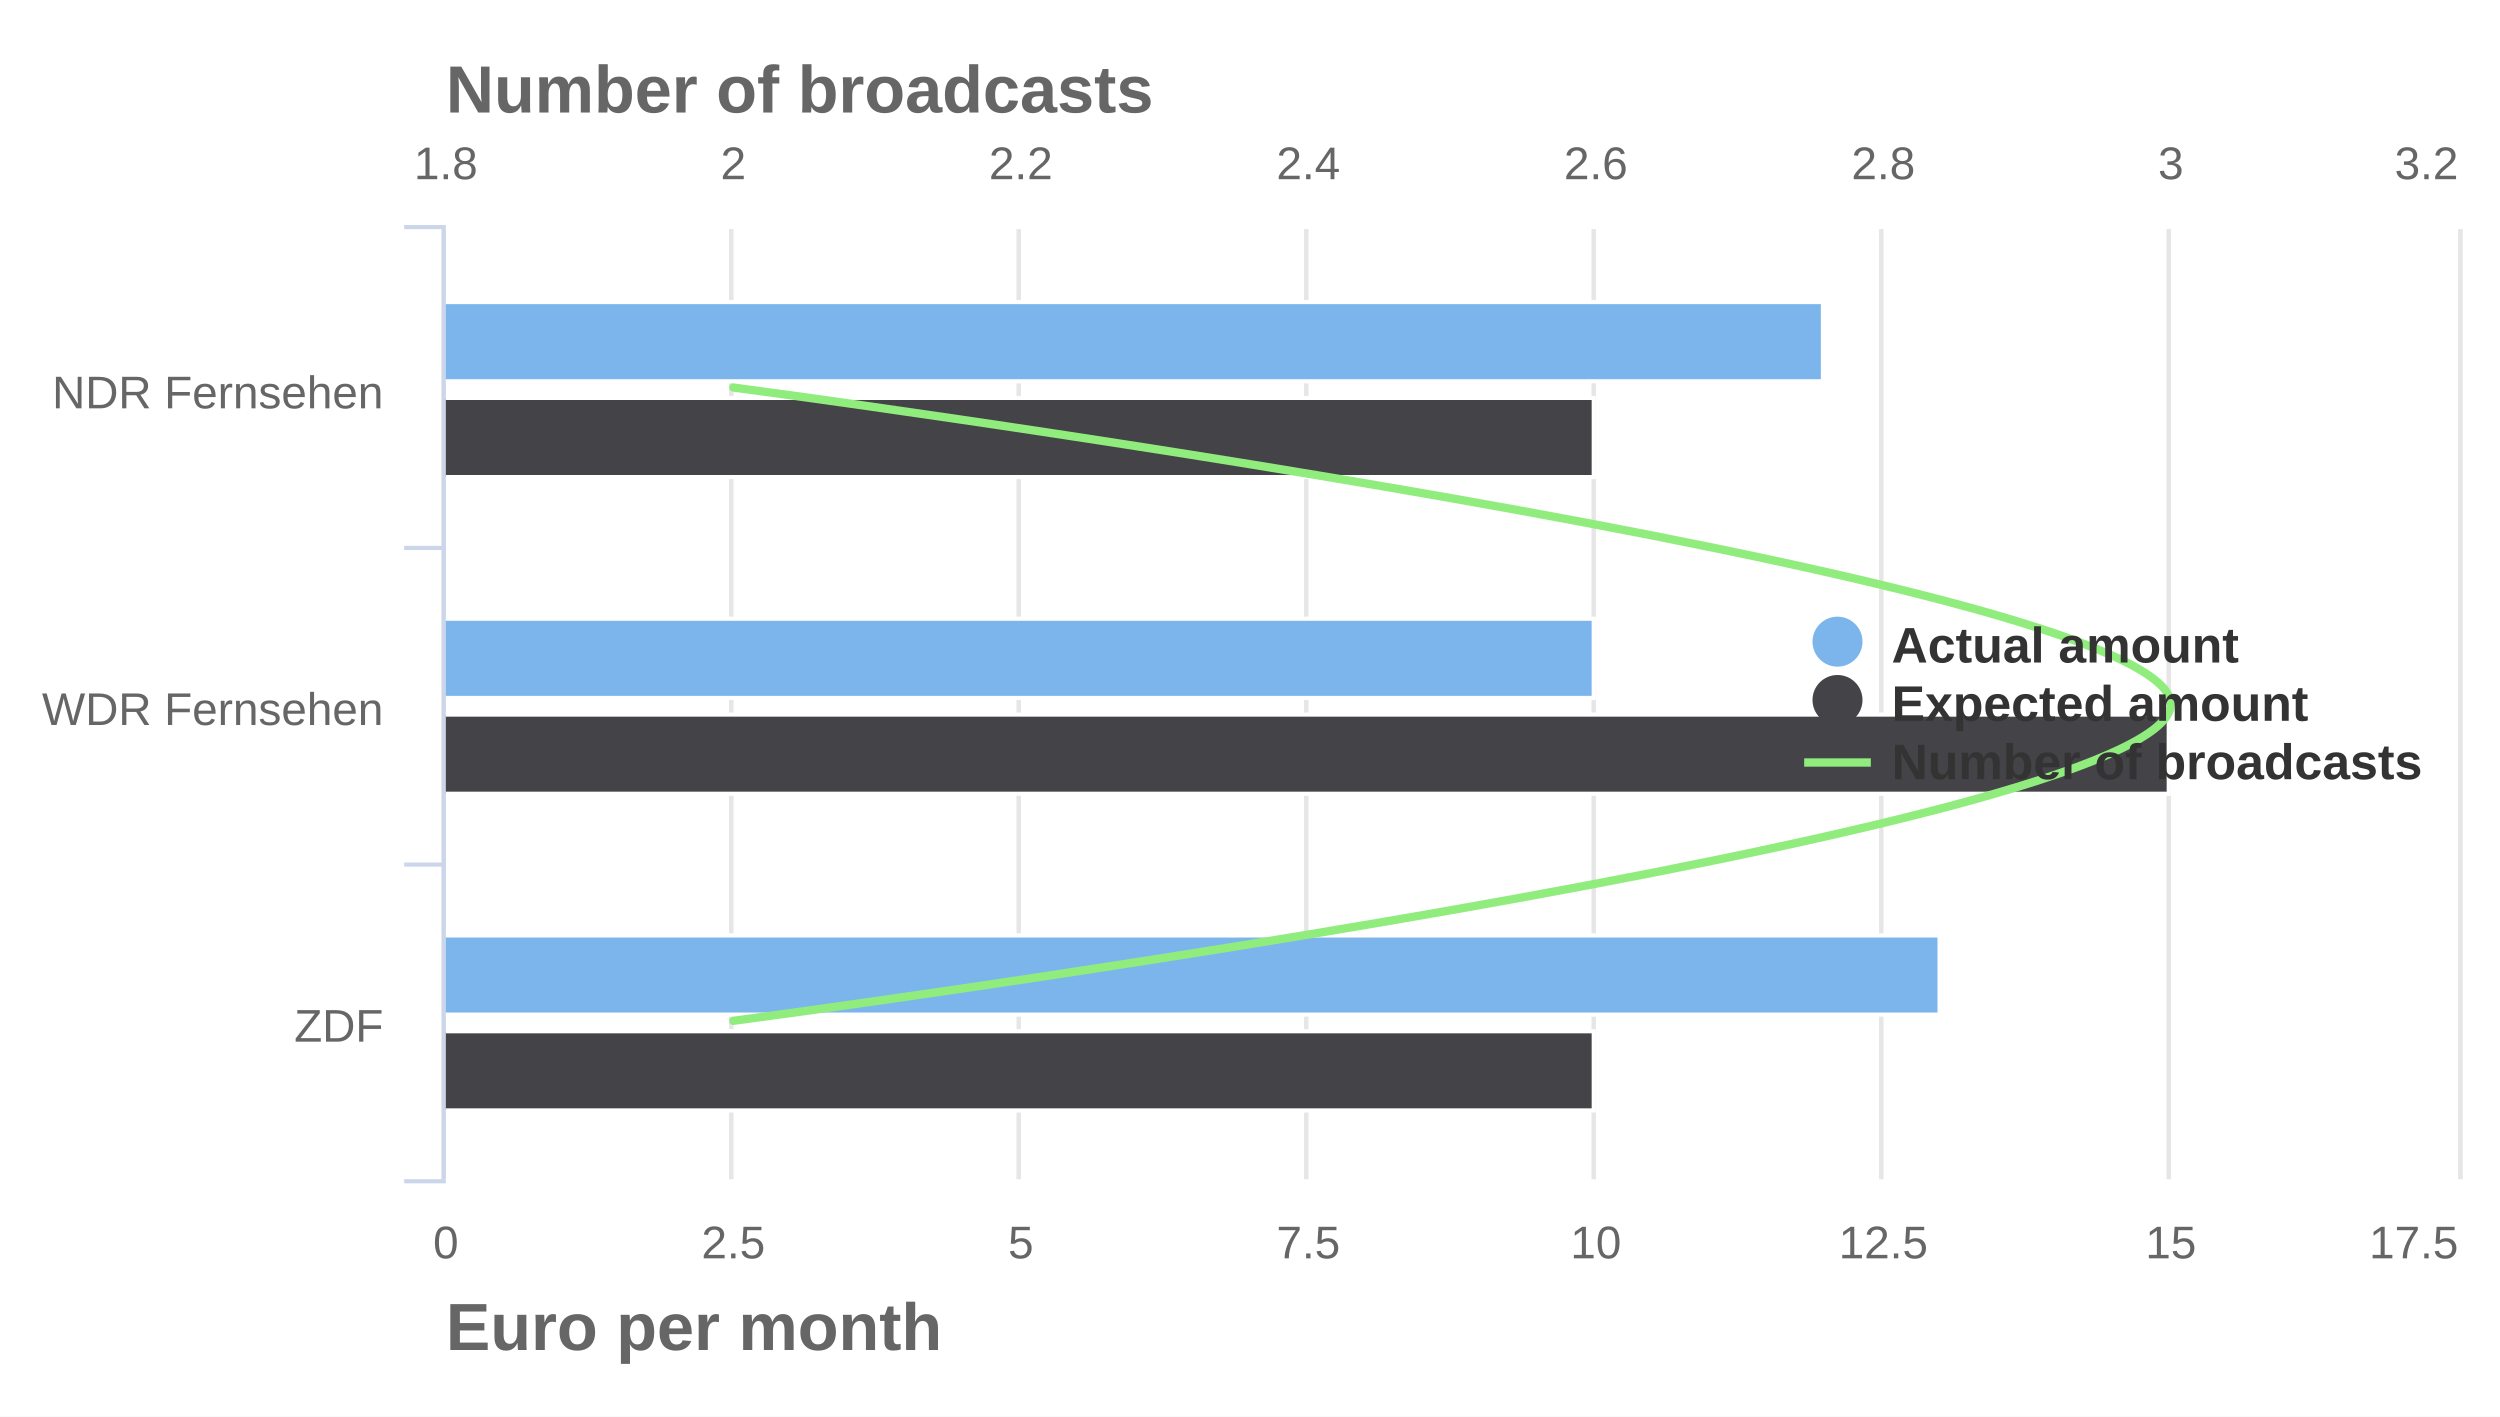
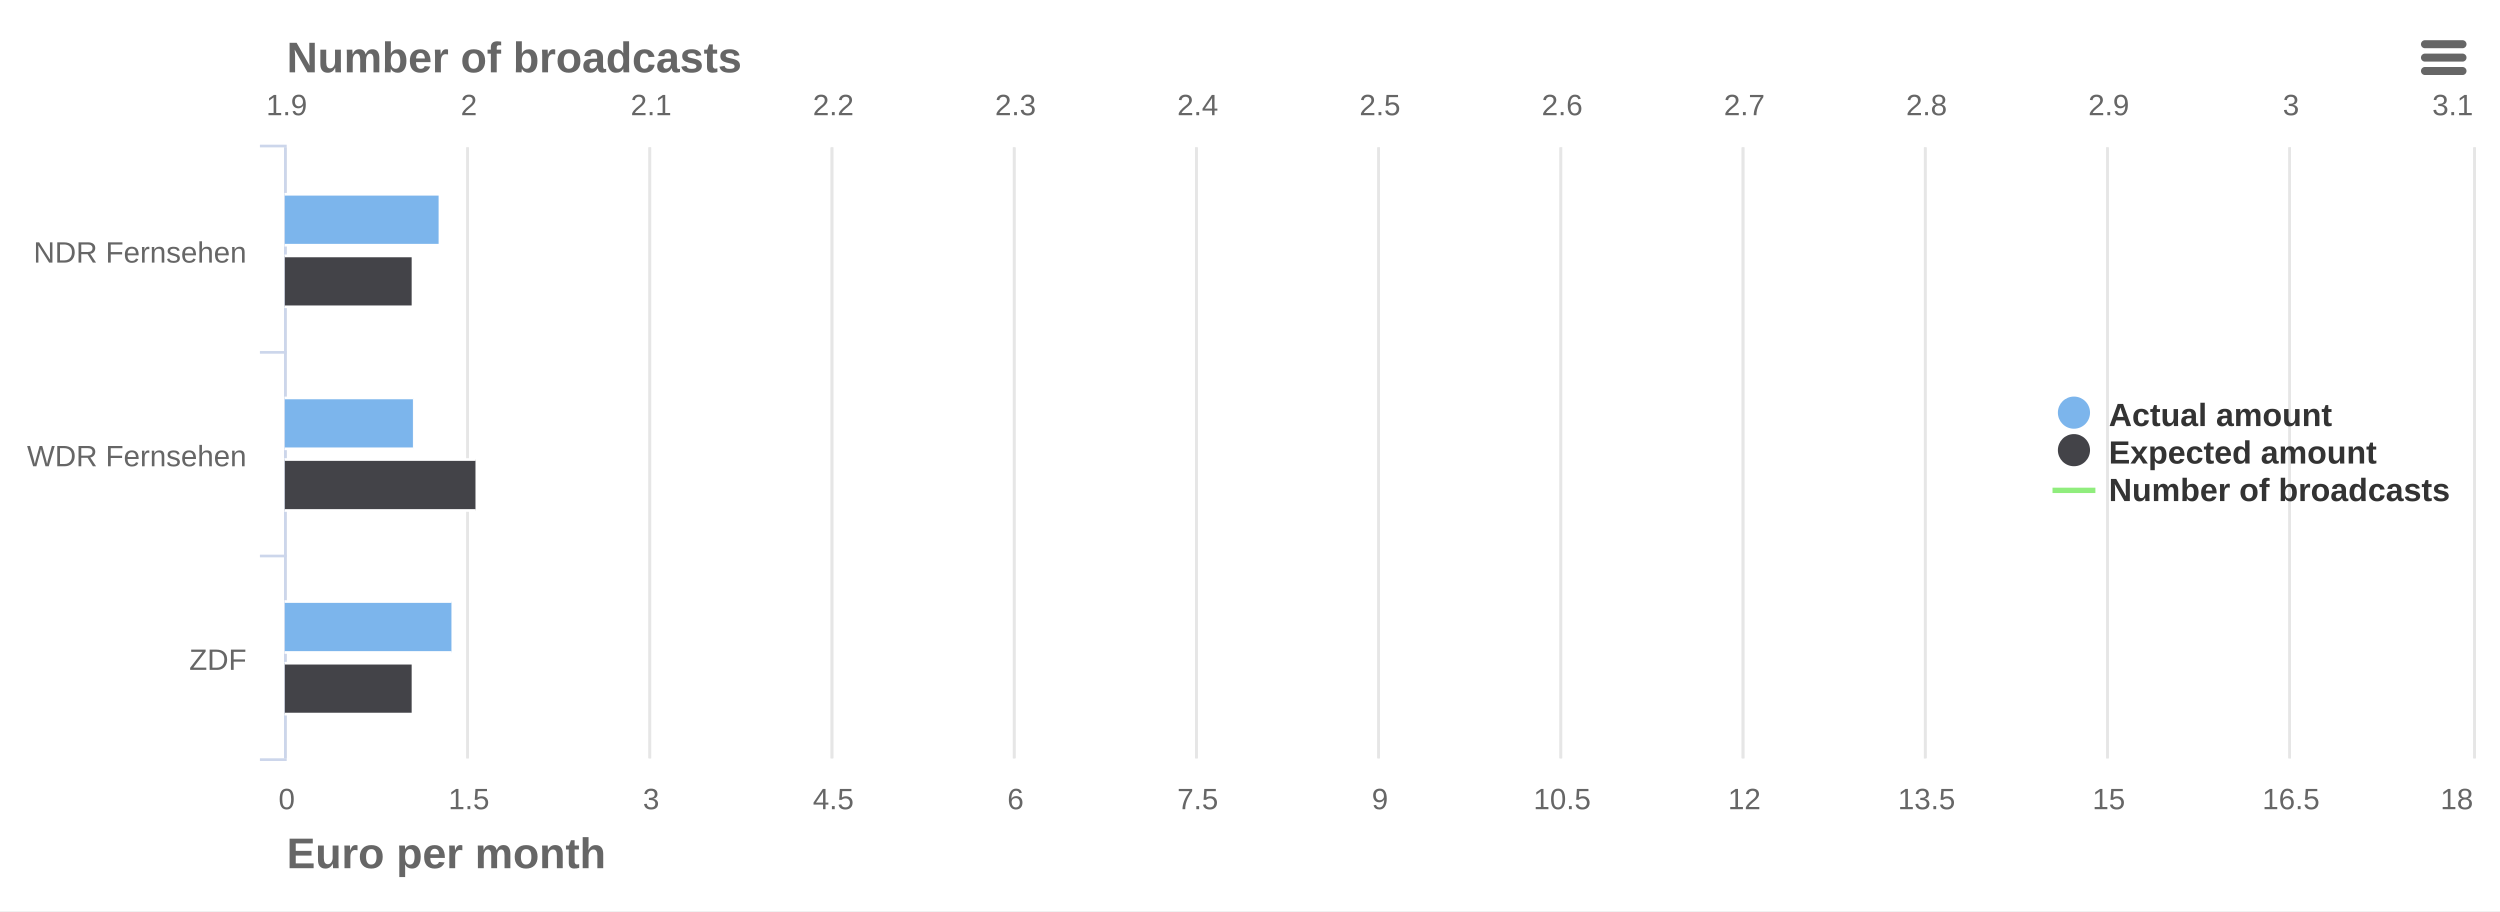
- <svg xmlns="http://www.w3.org/2000/svg" version="1.1" class="highcharts-root" style="font-family:&quot;lucida grande&quot;, &quot;lucida sans unicode&quot;, arial, helvetica, sans-serif;font-size:12px;" width="600" height="340" viewBox="0 0 600 340">
+ <svg xmlns="http://www.w3.org/2000/svg" version="1.1" class="highcharts-root" style="font-family:&quot;Lucida Grande&quot;, &quot;Lucida Sans Unicode&quot;, Arial, Helvetica, sans-serif;font-size:12px;" width="933" height="340" viewBox="0 0 933 340">
  <defs>
-     <clipPath id="highcharts-iwouk8w-16">
-       <rect x="0" y="0" width="228" height="483" fill="none" />
+     <clipPath id="highcharts-ckzm0bd-3">
+       <rect x="0" y="0" width="228" height="816" fill="none" />
+     </clipPath>
+     <clipPath id="highcharts-ckzm0bd-4">
+       <rect x="294.863" y="-107" width="121.408" height="933" fill="none" />
+     </clipPath>
+     <clipPath id="highcharts-ckzm0bd-5">
+       <rect x="205.592" y="0" width="22.408" height="816" fill="none" />
    </clipPath>
  </defs>
-   <rect fill="#ffffff" class="highcharts-background" x="0" y="0" width="600" height="340" rx="0" ry="0" />
-   <rect fill="none" class="highcharts-plot-background" x="107" y="55" width="483" height="228" />
+   <rect fill="#ffffff" class="highcharts-background" x="0" y="0" width="933" height="340" rx="0" ry="0" />
+   <rect fill="none" class="highcharts-plot-background" x="107" y="55" width="816" height="228" />
  <g class="highcharts-grid highcharts-xaxis-grid ">
-     <path fill="none" class="highcharts-grid-line" d="M 107 131.5 L 590 131.5" opacity="1" />
-     <path fill="none" class="highcharts-grid-line" d="M 107 207.5 L 590 207.5" opacity="1" />
-     <path fill="none" class="highcharts-grid-line" d="M 107 283.5 L 590 283.5" opacity="1" />
-     <path fill="none" class="highcharts-grid-line" d="M 107 55.5 L 590 55.5" opacity="1" />
+     <path fill="none" class="highcharts-grid-line" d="M 107 131.5 L 923 131.5" opacity="1" />
+     <path fill="none" class="highcharts-grid-line" d="M 107 207.5 L 923 207.5" opacity="1" />
+     <path fill="none" class="highcharts-grid-line" d="M 107 283.5 L 923 283.5" opacity="1" />
+     <path fill="none" class="highcharts-grid-line" d="M 107 55.5 L 923 55.5" opacity="1" />
  </g>
  <g class="highcharts-grid highcharts-yaxis-grid ">
    <path fill="none" stroke="#e6e6e6" stroke-width="1" class="highcharts-grid-line" d="M 106.5 55 L 106.5 283" opacity="1" />
-     <path fill="none" stroke="#e6e6e6" stroke-width="1" class="highcharts-grid-line" d="M 175.5 55 L 175.5 283" opacity="1" />
-     <path fill="none" stroke="#e6e6e6" stroke-width="1" class="highcharts-grid-line" d="M 244.5 55 L 244.5 283" opacity="1" />
-     <path fill="none" stroke="#e6e6e6" stroke-width="1" class="highcharts-grid-line" d="M 313.5 55 L 313.5 283" opacity="1" />
-     <path fill="none" stroke="#e6e6e6" stroke-width="1" class="highcharts-grid-line" d="M 382.5 55 L 382.5 283" opacity="1" />
-     <path fill="none" stroke="#e6e6e6" stroke-width="1" class="highcharts-grid-line" d="M 451.5 55 L 451.5 283" opacity="1" />
-     <path fill="none" stroke="#e6e6e6" stroke-width="1" class="highcharts-grid-line" d="M 520.5 55 L 520.5 283" opacity="1" />
-     <path fill="none" stroke="#e6e6e6" stroke-width="1" class="highcharts-grid-line" d="M 590.5 55 L 590.5 283" opacity="1" />
+     <path fill="none" stroke="#e6e6e6" stroke-width="1" class="highcharts-grid-line" d="M 174.5 55 L 174.5 283" opacity="1" />
+     <path fill="none" stroke="#e6e6e6" stroke-width="1" class="highcharts-grid-line" d="M 242.5 55 L 242.5 283" opacity="1" />
+     <path fill="none" stroke="#e6e6e6" stroke-width="1" class="highcharts-grid-line" d="M 310.5 55 L 310.5 283" opacity="1" />
+     <path fill="none" stroke="#e6e6e6" stroke-width="1" class="highcharts-grid-line" d="M 378.5 55 L 378.5 283" opacity="1" />
+     <path fill="none" stroke="#e6e6e6" stroke-width="1" class="highcharts-grid-line" d="M 446.5 55 L 446.5 283" opacity="1" />
+     <path fill="none" stroke="#e6e6e6" stroke-width="1" class="highcharts-grid-line" d="M 514.5 55 L 514.5 283" opacity="1" />
+     <path fill="none" stroke="#e6e6e6" stroke-width="1" class="highcharts-grid-line" d="M 582.5 55 L 582.5 283" opacity="1" />
+     <path fill="none" stroke="#e6e6e6" stroke-width="1" class="highcharts-grid-line" d="M 650.5 55 L 650.5 283" opacity="1" />
+     <path fill="none" stroke="#e6e6e6" stroke-width="1" class="highcharts-grid-line" d="M 718.5 55 L 718.5 283" opacity="1" />
+     <path fill="none" stroke="#e6e6e6" stroke-width="1" class="highcharts-grid-line" d="M 786.5 55 L 786.5 283" opacity="1" />
+     <path fill="none" stroke="#e6e6e6" stroke-width="1" class="highcharts-grid-line" d="M 854.5 55 L 854.5 283" opacity="1" />
+     <path fill="none" stroke="#e6e6e6" stroke-width="1" class="highcharts-grid-line" d="M 923.5 55 L 923.5 283" opacity="1" />
  </g>
  <g class="highcharts-grid highcharts-yaxis-grid ">
    <path fill="none" stroke="#e6e6e6" stroke-width="1" class="highcharts-grid-line" d="M 106.5 55 L 106.5 283" opacity="1" />
-     <path fill="none" stroke="#e6e6e6" stroke-width="1" class="highcharts-grid-line" d="M 175.5 55 L 175.5 283" opacity="1" />
-     <path fill="none" stroke="#e6e6e6" stroke-width="1" class="highcharts-grid-line" d="M 244.5 55 L 244.5 283" opacity="1" />
-     <path fill="none" stroke="#e6e6e6" stroke-width="1" class="highcharts-grid-line" d="M 313.5 55 L 313.5 283" opacity="1" />
-     <path fill="none" stroke="#e6e6e6" stroke-width="1" class="highcharts-grid-line" d="M 382.5 55 L 382.5 283" opacity="1" />
-     <path fill="none" stroke="#e6e6e6" stroke-width="1" class="highcharts-grid-line" d="M 451.5 55 L 451.5 283" opacity="1" />
-     <path fill="none" stroke="#e6e6e6" stroke-width="1" class="highcharts-grid-line" d="M 520.5 55 L 520.5 283" opacity="1" />
-     <path fill="none" stroke="#e6e6e6" stroke-width="1" class="highcharts-grid-line" d="M 590.5 55 L 590.5 283" opacity="1" />
-   </g>
-   <rect fill="none" class="highcharts-plot-border" x="107" y="55" width="483" height="228" />
+     <path fill="none" stroke="#e6e6e6" stroke-width="1" class="highcharts-grid-line" d="M 174.5 55 L 174.5 283" opacity="1" />
+     <path fill="none" stroke="#e6e6e6" stroke-width="1" class="highcharts-grid-line" d="M 242.5 55 L 242.5 283" opacity="1" />
+     <path fill="none" stroke="#e6e6e6" stroke-width="1" class="highcharts-grid-line" d="M 310.5 55 L 310.5 283" opacity="1" />
+     <path fill="none" stroke="#e6e6e6" stroke-width="1" class="highcharts-grid-line" d="M 378.5 55 L 378.5 283" opacity="1" />
+     <path fill="none" stroke="#e6e6e6" stroke-width="1" class="highcharts-grid-line" d="M 446.5 55 L 446.5 283" opacity="1" />
+     <path fill="none" stroke="#e6e6e6" stroke-width="1" class="highcharts-grid-line" d="M 514.5 55 L 514.5 283" opacity="1" />
+     <path fill="none" stroke="#e6e6e6" stroke-width="1" class="highcharts-grid-line" d="M 582.5 55 L 582.5 283" opacity="1" />
+     <path fill="none" stroke="#e6e6e6" stroke-width="1" class="highcharts-grid-line" d="M 650.5 55 L 650.5 283" opacity="1" />
+     <path fill="none" stroke="#e6e6e6" stroke-width="1" class="highcharts-grid-line" d="M 718.5 55 L 718.5 283" opacity="1" />
+     <path fill="none" stroke="#e6e6e6" stroke-width="1" class="highcharts-grid-line" d="M 786.5 55 L 786.5 283" opacity="1" />
+     <path fill="none" stroke="#e6e6e6" stroke-width="1" class="highcharts-grid-line" d="M 854.5 55 L 854.5 283" opacity="1" />
+     <path fill="none" stroke="#e6e6e6" stroke-width="1" class="highcharts-grid-line" d="M 923.5 55 L 923.5 283" opacity="1" />
+   </g>
+   <rect fill="none" class="highcharts-plot-border" x="107" y="55" width="816" height="228" />
  <g class="highcharts-axis highcharts-xaxis ">
    <path fill="none" class="highcharts-tick" stroke="#ccd6eb" stroke-width="1" d="M 107 131.5 L 97 131.5" opacity="1" />
    <path fill="none" class="highcharts-tick" stroke="#ccd6eb" stroke-width="1" d="M 107 207.5 L 97 207.5" opacity="1" />
    <path fill="none" class="highcharts-tick" stroke="#ccd6eb" stroke-width="1" d="M 107 283.5 L 97 283.5" opacity="1" />
    <path fill="none" class="highcharts-tick" stroke="#ccd6eb" stroke-width="1" d="M 107 54.5 L 97 54.5" opacity="1" />
    <path fill="none" class="highcharts-axis-line" stroke="#ccd6eb" stroke-width="1" d="M 106.5 55 L 106.5 283" />
  </g>
  <g class="highcharts-axis highcharts-yaxis ">
    <text x="107" text-anchor="start" transform="translate(0,0)" class="highcharts-axis-title" style="color:#666666;font-weight:bold;font-size:16px;fill:#666666;" y="324">
      <tspan>Euro per month</tspan>
    </text>
-     <path fill="none" class="highcharts-axis-line" d="M 107 283 L 590 283" />
+     <path fill="none" class="highcharts-axis-line" d="M 107 283 L 923 283" />
  </g>
  <g class="highcharts-axis highcharts-yaxis ">
    <text x="107" text-anchor="start" transform="translate(0,0)" class="highcharts-axis-title" style="color:#666666;font-weight:bold;font-size:16px;fill:#666666;" y="27">
      <tspan>Number of broadcasts</tspan>
    </text>
-     <path fill="none" class="highcharts-axis-line" d="M 107 55 L 590 55" />
+     <path fill="none" class="highcharts-axis-line" d="M 107 55 L 923 55" />
  </g>
  <g class="highcharts-series-group">
-     <g class="highcharts-series highcharts-series-0 highcharts-column-series highcharts-color-0 " transform="translate(590,283) rotate(90) scale(-1,1) scale(1 1)" clip-path="url(#highcharts-iwouk8w-16)">
-       <rect x="191.5" y="152.5" width="19" height="331" fill="#7cb5ec" stroke="#ffffff" stroke-width="1" class="highcharts-point highcharts-color-0" />
-       <rect x="115.5" y="207.5" width="19" height="276" fill="#7cb5ec" stroke="#ffffff" stroke-width="1" class="highcharts-point highcharts-color-0" />
-       <rect x="39.5" y="124.5" width="19" height="359" fill="#7cb5ec" stroke="#ffffff" stroke-width="1" class="highcharts-point highcharts-color-0" />
-     </g>
-     <g class="highcharts-markers highcharts-series-0 highcharts-column-series highcharts-color-0 " transform="translate(590,283) rotate(90) scale(-1,1) scale(1 1)" clip-path="none" />
-     <g class="highcharts-series highcharts-series-1 highcharts-column-series highcharts-color-1 " transform="translate(590,283) rotate(90) scale(-1,1) scale(1 1)" clip-path="url(#highcharts-iwouk8w-16)">
-       <rect x="168.5" y="207.5" width="19" height="276" fill="#434348" stroke="#ffffff" stroke-width="1" class="highcharts-point highcharts-color-1" />
-       <rect x="92.5" y="69.5" width="19" height="414" fill="#434348" stroke="#ffffff" stroke-width="1" class="highcharts-point highcharts-color-1" />
-       <rect x="16.5" y="207.5" width="19" height="276" fill="#434348" stroke="#ffffff" stroke-width="1" class="highcharts-point highcharts-color-1" />
-     </g>
-     <g class="highcharts-markers highcharts-series-1 highcharts-column-series highcharts-color-1 " transform="translate(590,283) rotate(90) scale(-1,1) scale(1 1)" clip-path="none" />
-     <g class="highcharts-series highcharts-series-2 highcharts-spline-series highcharts-color-2 " transform="translate(590,283) rotate(90) scale(-1,1) scale(1 1)" clip-path="url(#highcharts-iwouk8w-16)">
-       <path fill="none" d="M 190 414 C 190 414 144.4 69 114 69 C 83.6 69 38 414 38 414" class="highcharts-graph" stroke="#90ed7d" stroke-width="2" stroke-linejoin="round" stroke-linecap="round" />
-     </g>
-     <g class="highcharts-markers highcharts-series-2 highcharts-spline-series highcharts-color-2 " transform="translate(590,283) rotate(90) scale(-1,1) scale(1 1)" clip-path="none" />
-   </g>
-   <g class="highcharts-legend" transform="translate(425,141)">
+     <g class="highcharts-series highcharts-series-0 highcharts-column-series highcharts-color-0 highcharts-tracker" transform="translate(192.6168,283) rotate(90) scale(-1,1) scale(1 0.1058176)" clip-path="url(#highcharts-ckzm0bd-3)">
+       <rect x="191.5" y="272.5" width="19" height="544" fill="#7cb5ec" stroke="#ffffff" stroke-width="1" class="highcharts-point highcharts-color-0" />
+       <rect x="115.5" y="363.5" width="19" height="453" fill="#7cb5ec" stroke="#ffffff" stroke-width="1" class="highcharts-point highcharts-color-0" />
+       <rect x="39.5" y="227.5" width="19" height="589" fill="#7cb5ec" stroke="#ffffff" stroke-width="1" class="highcharts-point highcharts-color-0" />
+     </g>
+     <g class="highcharts-markers highcharts-series-0 highcharts-column-series highcharts-color-0 " transform="translate(923,283) rotate(90) scale(-1,1) scale(1 1)" />
+     <g class="highcharts-series highcharts-series-1 highcharts-column-series highcharts-color-1 highcharts-tracker" transform="translate(191.8327,283) rotate(90) scale(-1,1) scale(1 0.1048577)" clip-path="url(#highcharts-ckzm0bd-3)">
+       <rect x="168.5" y="363.5" width="19" height="453" fill="#434348" stroke="#ffffff" stroke-width="1" class="highcharts-point highcharts-color-1" />
+       <rect x="92.5" y="136.5" width="19" height="680" fill="#434348" stroke="#ffffff" stroke-width="1" class="highcharts-point highcharts-color-1" />
+       <rect x="16.5" y="363.5" width="19" height="453" fill="#434348" stroke="#ffffff" stroke-width="1" class="highcharts-point highcharts-color-1" />
+     </g>
+     <g class="highcharts-markers highcharts-series-1 highcharts-column-series highcharts-color-1 " transform="translate(923,283) rotate(90) scale(-1,1) scale(1 1)" />
+     <g class="highcharts-series highcharts-series-2 highcharts-spline-series highcharts-color-2 " transform="translate(923,283) rotate(90) scale(-1,1) scale(1 1)" clip-path="url(#highcharts-ckzm0bd-5)">
+       <path fill="none" d="M 190 748 C 190 748 144.4 68 114 68 C 83.6 68 38 748 38 748" class="highcharts-graph" stroke="#90ed7d" stroke-width="2" stroke-linejoin="round" stroke-linecap="round" />
+       <path fill="none" d="M 180 748 L 190 748 C 190 748 144.4 68 114 68 C 83.6 68 38 748 38 748 L 48 748" stroke-linejoin="round" visibility="visible" stroke="rgba(192,192,192,0)" stroke-width="22" class="highcharts-tracker" />
+     </g>
+     <g class="highcharts-markers highcharts-series-2 highcharts-spline-series highcharts-color-2 highcharts-tracker" transform="translate(923,283) rotate(90) scale(-1,1) scale(1 1)" clip-path="url(#highcharts-ckzm0bd-4)" />
+   </g>
+   <g class="highcharts-button highcharts-contextbutton" style="cursor:pointer;" stroke-linecap="round" transform="translate(899,10)">
+     <rect fill="#ffffff" class=" highcharts-button-box" x="0.5" y="0.5" width="24" height="22" rx="2" ry="2" stroke="none" stroke-width="1" />
+     <path fill="#666666" d="M 6 6.5 L 20 6.5 M 6 11.5 L 20 11.5 M 6 16.5 L 20 16.5" class="highcharts-button-symbol" stroke="#666666" stroke-width="3" />
+     <text x="0" style="font-weight:normal;color:#333333;fill:#333333;" y="12" />
+   </g>
+   <g class="highcharts-legend" transform="translate(758,141)">
    <rect fill="none" class="highcharts-legend-box" rx="0" ry="0" x="0" y="0" width="164" height="53" visibility="visible" />
    <g>
      <g>
        <g class="highcharts-legend-item highcharts-column-series highcharts-color-0 highcharts-series-0" transform="translate(8,3)">
          <text x="21" style="color:#333333;font-size:12px;font-weight:bold;cursor:pointer;fill:#333333;" text-anchor="start" y="15">
            <tspan>Actual amount</tspan>
          </text>
          <rect x="2" y="4" width="12" height="12" fill="#7cb5ec" rx="6" ry="6" class="highcharts-point" />
        </g>
        <g class="highcharts-legend-item highcharts-column-series highcharts-color-1 highcharts-series-1" transform="translate(8,17)">
          <text x="21" y="15" style="color:#333333;font-size:12px;font-weight:bold;cursor:pointer;fill:#333333;" text-anchor="start">
            <tspan>Expected amount</tspan>
          </text>
          <rect x="2" y="4" width="12" height="12" fill="#434348" rx="6" ry="6" class="highcharts-point" />
        </g>
        <g class="highcharts-legend-item highcharts-spline-series highcharts-color-2 highcharts-series-2" transform="translate(8,31)">
          <path fill="none" d="M 0 11 L 16 11" class="highcharts-graph" stroke="#90ed7d" stroke-width="2" />
          <text x="21" y="15" style="color:#333333;font-size:12px;font-weight:bold;cursor:pointer;fill:#333333;" text-anchor="start">
            <tspan>Number of broadcasts</tspan>
          </text>
        </g>
      </g>
    </g>
  </g>
  <g class="highcharts-axis-labels highcharts-xaxis-labels ">
    <text x="92" style="color:#666666;cursor:default;font-size:11px;fill:#666666;" text-anchor="end" transform="translate(0,0)" y="98" opacity="1">
      <tspan>NDR Fernsehen</tspan>
    </text>
    <text x="92" style="color:#666666;cursor:default;font-size:11px;fill:#666666;" text-anchor="end" transform="translate(0,0)" y="174" opacity="1">
      <tspan>WDR Fernsehen</tspan>
    </text>
    <text x="92" style="color:#666666;cursor:default;font-size:11px;fill:#666666;" text-anchor="end" transform="translate(0,0)" y="250" opacity="1">
      <tspan>ZDF</tspan>
    </text>
  </g>
  <g class="highcharts-axis-labels highcharts-yaxis-labels ">
    <text x="107" style="color:#666666;cursor:default;font-size:11px;fill:#666666;" text-anchor="middle" transform="translate(0,0)" y="302" opacity="1">
      <tspan>0</tspan>
    </text>
-     <text x="383" style="color:#666666;cursor:default;font-size:11px;fill:#666666;" text-anchor="middle" transform="translate(0,0)" y="302" opacity="1">
-       <tspan>10</tspan>
-     </text>
-     <text x="176" style="color:#666666;cursor:default;font-size:11px;fill:#666666;" text-anchor="middle" transform="translate(0,0)" y="302" opacity="1">
+     <text x="175" style="color:#666666;cursor:default;font-size:11px;fill:#666666;" text-anchor="middle" transform="translate(0,0)" y="302" opacity="1">
+       <tspan>1.5</tspan>
+     </text>
+     <text x="243" style="color:#666666;cursor:default;font-size:11px;fill:#666666;" text-anchor="middle" transform="translate(0,0)" y="302" opacity="1">
+       <tspan>3</tspan>
+     </text>
+     <text x="311" style="color:#666666;cursor:default;font-size:11px;fill:#666666;" text-anchor="middle" transform="translate(0,0)" y="302" opacity="1">
+       <tspan>4.5</tspan>
+     </text>
+     <text x="379" style="color:#666666;cursor:default;font-size:11px;fill:#666666;" text-anchor="middle" transform="translate(0,0)" y="302" opacity="1">
+       <tspan>6</tspan>
+     </text>
+     <text x="447" style="color:#666666;cursor:default;font-size:11px;fill:#666666;" text-anchor="middle" transform="translate(0,0)" y="302" opacity="1">
+       <tspan>7.5</tspan>
+     </text>
+     <text x="515" style="color:#666666;cursor:default;font-size:11px;fill:#666666;" text-anchor="middle" transform="translate(0,0)" y="302" opacity="1">
+       <tspan>9</tspan>
+     </text>
+     <text x="583" style="color:#666666;cursor:default;font-size:11px;fill:#666666;" text-anchor="middle" transform="translate(0,0)" y="302" opacity="1">
+       <tspan>10.5</tspan>
+     </text>
+     <text x="651" style="color:#666666;cursor:default;font-size:11px;fill:#666666;" text-anchor="middle" transform="translate(0,0)" y="302" opacity="1">
+       <tspan>12</tspan>
+     </text>
+     <text x="719" style="color:#666666;cursor:default;font-size:11px;fill:#666666;" text-anchor="middle" transform="translate(0,0)" y="302" opacity="1">
+       <tspan>13.5</tspan>
+     </text>
+     <text x="787" style="color:#666666;cursor:default;font-size:11px;fill:#666666;" text-anchor="middle" transform="translate(0,0)" y="302" opacity="1">
+       <tspan>15</tspan>
+     </text>
+     <text x="855" style="color:#666666;cursor:default;font-size:11px;fill:#666666;" text-anchor="middle" transform="translate(0,0)" y="302" opacity="1">
+       <tspan>16.5</tspan>
+     </text>
+     <text x="916.883" style="color:#666666;cursor:default;font-size:11px;fill:#666666;" text-anchor="middle" transform="translate(0,0)" y="302" opacity="1">
+       <tspan>18</tspan>
+     </text>
+   </g>
+   <g class="highcharts-axis-labels highcharts-yaxis-labels ">
+     <text x="107" style="color:#666666;cursor:default;font-size:11px;fill:#666666;" text-anchor="middle" transform="translate(0,0)" y="43" opacity="1">
+       <tspan>1.9</tspan>
+     </text>
+     <text x="175" style="color:#666666;cursor:default;font-size:11px;fill:#666666;" text-anchor="middle" transform="translate(0,0)" y="43" opacity="1">
+       <tspan>2</tspan>
+     </text>
+     <text x="243" style="color:#666666;cursor:default;font-size:11px;fill:#666666;" text-anchor="middle" transform="translate(0,0)" y="43" opacity="1">
+       <tspan>2.1</tspan>
+     </text>
+     <text x="311" style="color:#666666;cursor:default;font-size:11px;fill:#666666;" text-anchor="middle" transform="translate(0,0)" y="43" opacity="1">
+       <tspan>2.2</tspan>
+     </text>
+     <text x="379" style="color:#666666;cursor:default;font-size:11px;fill:#666666;" text-anchor="middle" transform="translate(0,0)" y="43" opacity="1">
+       <tspan>2.3</tspan>
+     </text>
+     <text x="447" style="color:#666666;cursor:default;font-size:11px;fill:#666666;" text-anchor="middle" transform="translate(0,0)" y="43" opacity="1">
+       <tspan>2.4</tspan>
+     </text>
+     <text x="515" style="color:#666666;cursor:default;font-size:11px;fill:#666666;" text-anchor="middle" transform="translate(0,0)" y="43" opacity="1">
      <tspan>2.5</tspan>
    </text>
-     <text x="245" style="color:#666666;cursor:default;font-size:11px;fill:#666666;" text-anchor="middle" transform="translate(0,0)" y="302" opacity="1">
-       <tspan>5</tspan>
-     </text>
-     <text x="314" style="color:#666666;cursor:default;font-size:11px;fill:#666666;" text-anchor="middle" transform="translate(0,0)" y="302" opacity="1">
-       <tspan>7.5</tspan>
-     </text>
-     <text x="452" style="color:#666666;cursor:default;font-size:11px;fill:#666666;" text-anchor="middle" transform="translate(0,0)" y="302" opacity="1">
-       <tspan>12.5</tspan>
-     </text>
-     <text x="521" style="color:#666666;cursor:default;font-size:11px;fill:#666666;" text-anchor="middle" transform="translate(0,0)" y="302" opacity="1">
-       <tspan>15</tspan>
-     </text>
-     <text x="579.297" style="color:#666666;cursor:default;font-size:11px;fill:#666666;" text-anchor="middle" transform="translate(0,0)" y="302" opacity="1">
-       <tspan>17.5</tspan>
-     </text>
-   </g>
-   <g class="highcharts-axis-labels highcharts-yaxis-labels ">
-     <text x="314" style="color:#666666;cursor:default;font-size:11px;fill:#666666;" text-anchor="middle" transform="translate(0,0)" y="43" opacity="1">
-       <tspan>2.4</tspan>
-     </text>
-     <text x="521" style="color:#666666;cursor:default;font-size:11px;fill:#666666;" text-anchor="middle" transform="translate(0,0)" y="43" opacity="1">
+     <text x="583" style="color:#666666;cursor:default;font-size:11px;fill:#666666;" text-anchor="middle" transform="translate(0,0)" y="43" opacity="1">
+       <tspan>2.6</tspan>
+     </text>
+     <text x="651" style="color:#666666;cursor:default;font-size:11px;fill:#666666;" text-anchor="middle" transform="translate(0,0)" y="43" opacity="1">
+       <tspan>2.7</tspan>
+     </text>
+     <text x="719" style="color:#666666;cursor:default;font-size:11px;fill:#666666;" text-anchor="middle" transform="translate(0,0)" y="43" opacity="1">
+       <tspan>2.8</tspan>
+     </text>
+     <text x="787" style="color:#666666;cursor:default;font-size:11px;fill:#666666;" text-anchor="middle" transform="translate(0,0)" y="43" opacity="1">
+       <tspan>2.9</tspan>
+     </text>
+     <text x="855" style="color:#666666;cursor:default;font-size:11px;fill:#666666;" text-anchor="middle" transform="translate(0,0)" y="43" opacity="1">
      <tspan>3</tspan>
    </text>
-     <text x="107" style="color:#666666;cursor:default;font-size:11px;fill:#666666;" text-anchor="middle" transform="translate(0,0)" y="43" opacity="1">
-       <tspan>1.8</tspan>
-     </text>
-     <text x="176" style="color:#666666;cursor:default;font-size:11px;fill:#666666;" text-anchor="middle" transform="translate(0,0)" y="43" opacity="1">
-       <tspan>2</tspan>
-     </text>
-     <text x="245" style="color:#666666;cursor:default;font-size:11px;fill:#666666;" text-anchor="middle" transform="translate(0,0)" y="43" opacity="1">
-       <tspan>2.2</tspan>
-     </text>
-     <text x="383" style="color:#666666;cursor:default;font-size:11px;fill:#666666;" text-anchor="middle" transform="translate(0,0)" y="43" opacity="1">
-       <tspan>2.6</tspan>
-     </text>
-     <text x="452" style="color:#666666;cursor:default;font-size:11px;fill:#666666;" text-anchor="middle" transform="translate(0,0)" y="43" opacity="1">
-       <tspan>2.8</tspan>
-     </text>
-     <text x="582.359" style="color:#666666;cursor:default;font-size:11px;fill:#666666;" text-anchor="middle" transform="translate(0,0)" y="43" opacity="1">
-       <tspan>3.2</tspan>
+     <text x="915.359" style="color:#666666;cursor:default;font-size:11px;fill:#666666;" text-anchor="middle" transform="translate(0,0)" y="43" opacity="1">
+       <tspan>3.1</tspan>
    </text>
  </g>
</svg>
